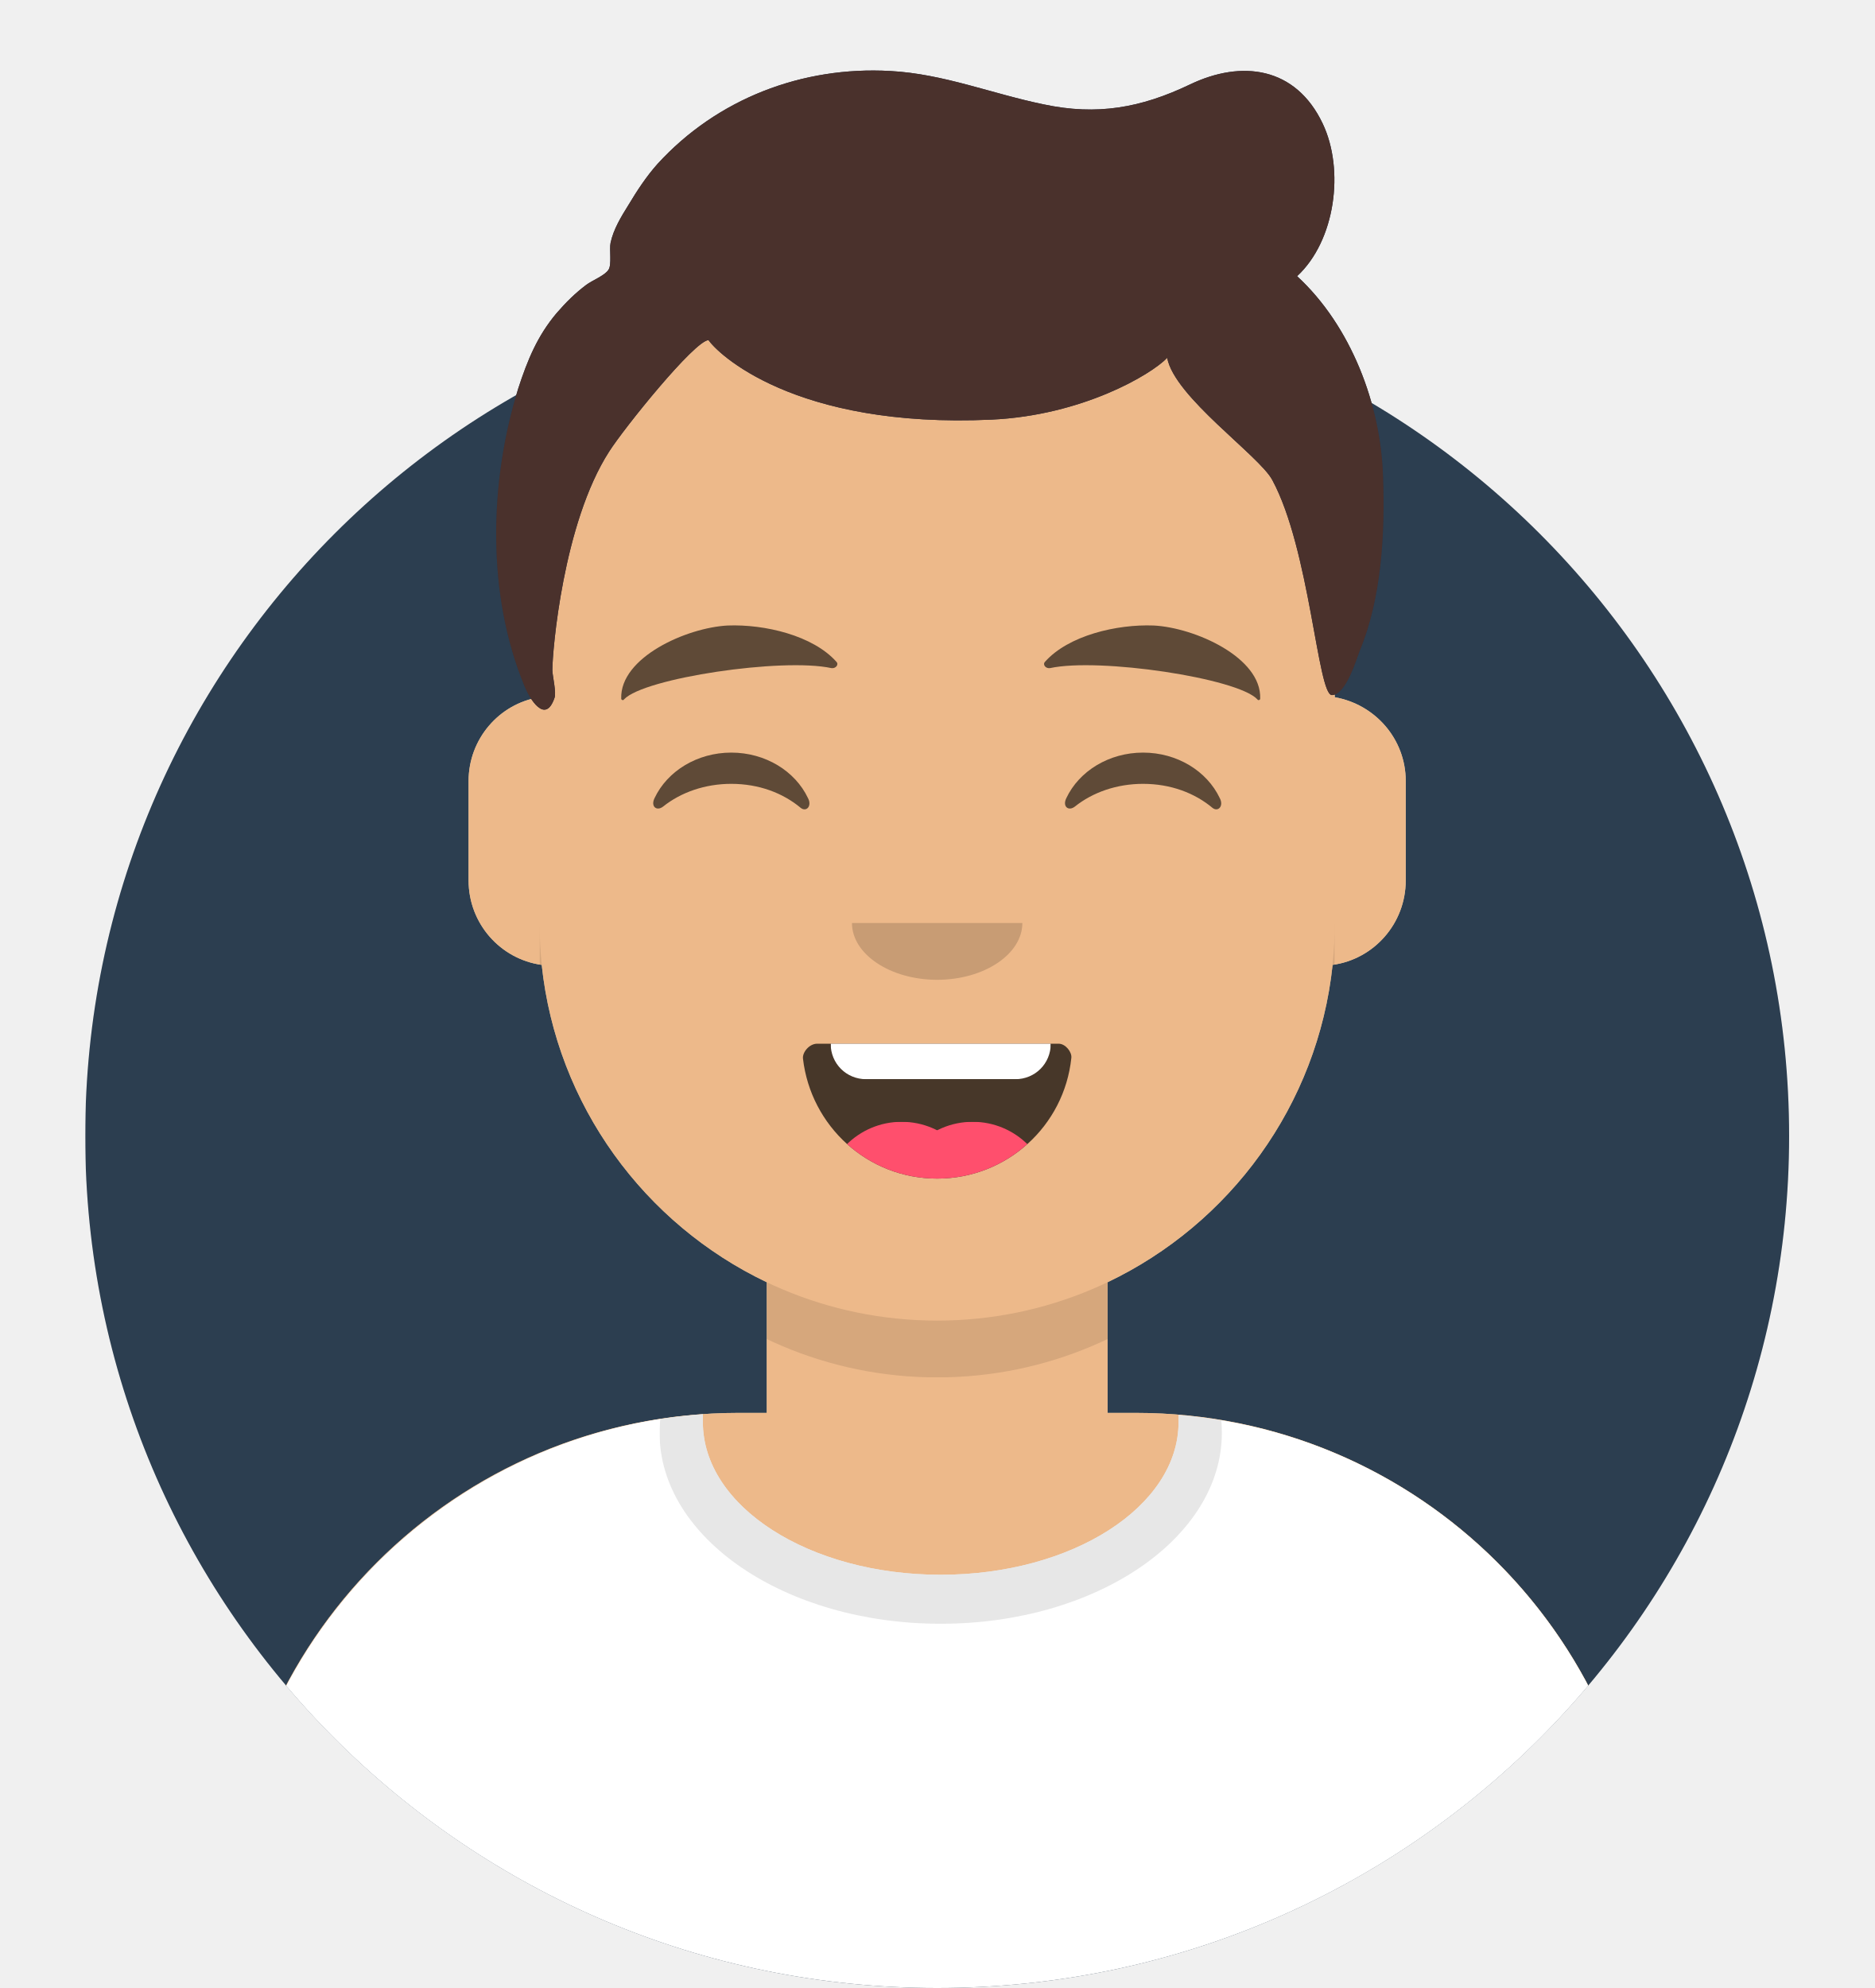
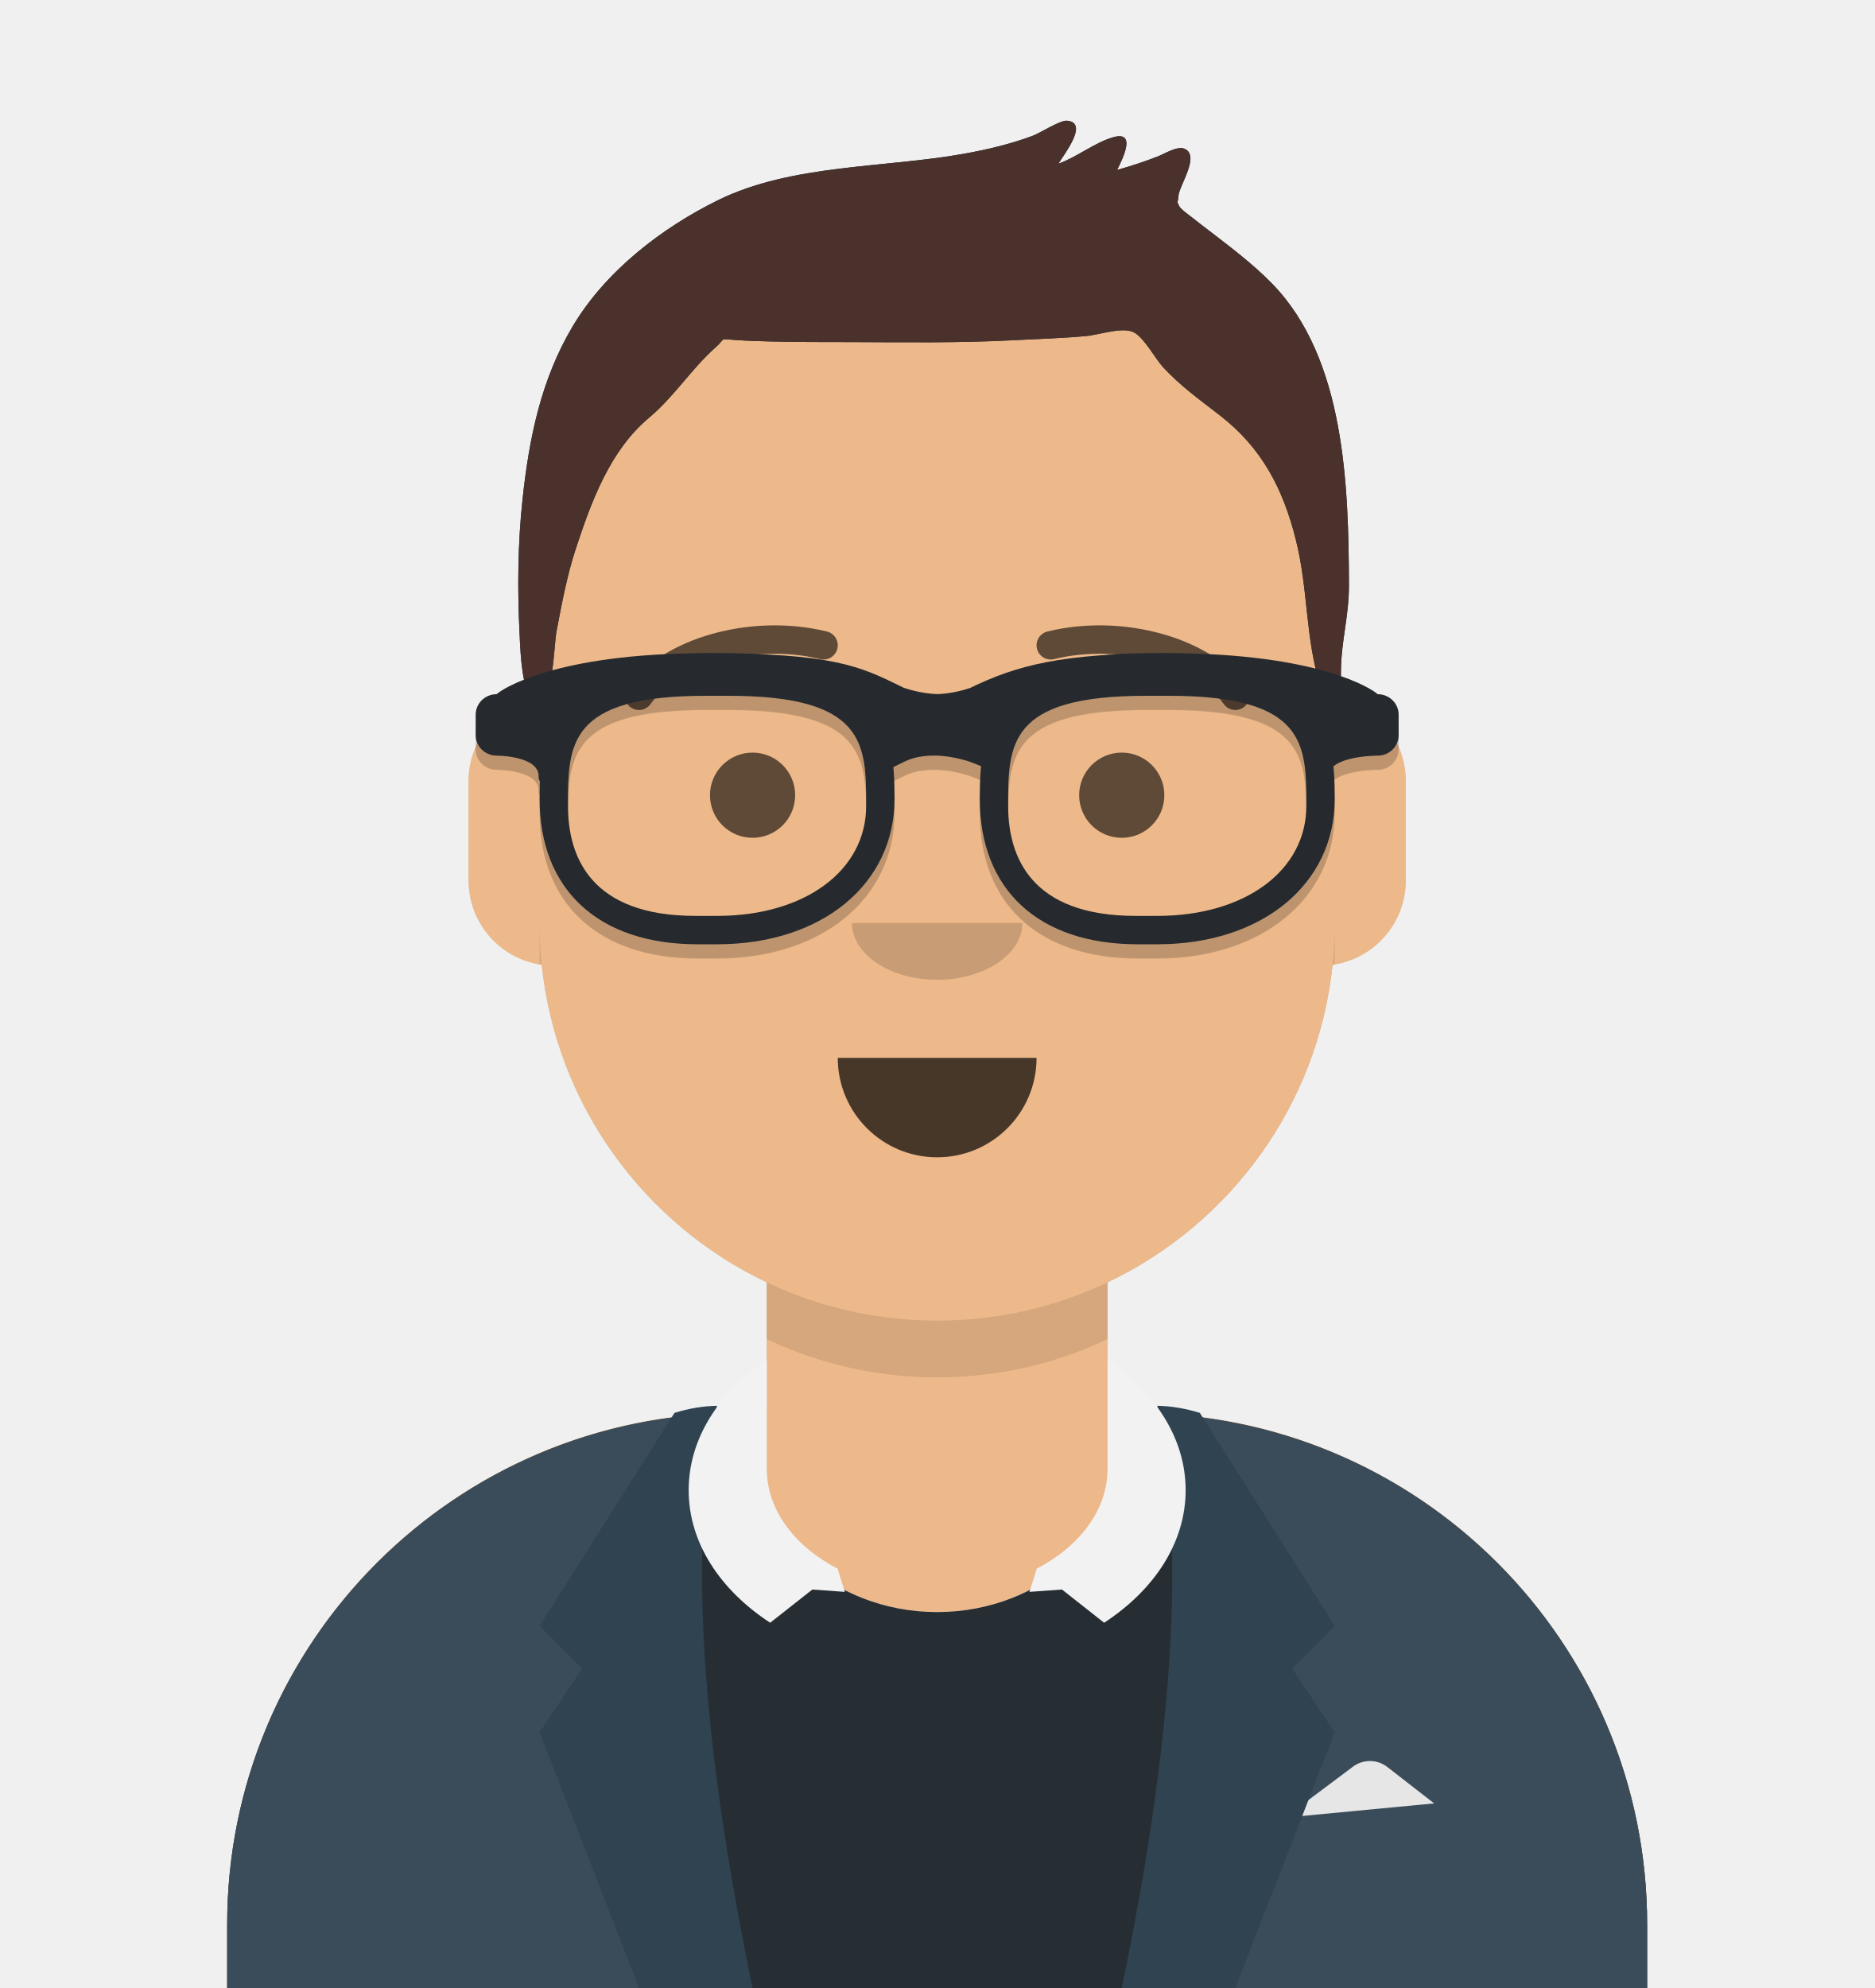
- <svg xmlns="http://www.w3.org/2000/svg" version="1.1" id="Layer_1" x="0px" y="0px" viewBox="0 0 264 280" style="enable-background:new 0 0 264 280;" xml:space="preserve">
-   <style type="text/css">
- 	.st0{fill-rule:evenodd;clip-rule:evenodd;fill:#E6E6E6;}
- 	.st1{filter:url(#Adobe_OpacityMaskFilter);}
- 	.st2{fill-rule:evenodd;clip-rule:evenodd;fill:#FFFFFF;}
- 	.st3{mask:url(#mask-2_1_);}
- 	.st4{fill-rule:evenodd;clip-rule:evenodd;fill:#2C3E50;}
- 	.st5{filter:url(#Adobe_OpacityMaskFilter_1_);}
- 	.st6{mask:url(#mask-4_1_);}
- 	.st7{fill-rule:evenodd;clip-rule:evenodd;fill:#D0C6AC;}
- 	.st8{filter:url(#Adobe_OpacityMaskFilter_2_);}
- 	.st9{mask:url(#mask-6_1_);}
- 	.st10{fill-rule:evenodd;clip-rule:evenodd;fill:#EDB98A;}
- 	.st11{filter:url(#Adobe_OpacityMaskFilter_3_);}
- 	.st12{mask:url(#mask-6_2_);fill-rule:evenodd;clip-rule:evenodd;fill-opacity:0.1;}
- 	.st13{filter:url(#Adobe_OpacityMaskFilter_4_);}
- 	.st14{mask:url(#react-mask-952_1_);}
- 	.st15{filter:url(#Adobe_OpacityMaskFilter_5_);}
- 	.st16{opacity:0.6;mask:url(#react-mask-952_2_);}
- 	.st17{fill-rule:evenodd;clip-rule:evenodd;fill-opacity:0.16;}
- 	.st18{fill-rule:evenodd;clip-rule:evenodd;fill-opacity:0.7;}
- 	.st19{filter:url(#Adobe_OpacityMaskFilter_6_);}
- 	.st20{mask:url(#react-mask-934_1_);fill-rule:evenodd;clip-rule:evenodd;fill:#FFFFFF;}
- 	.st21{filter:url(#Adobe_OpacityMaskFilter_7_);}
- 	.st22{mask:url(#react-mask-934_2_);}
- 	.st23{fill-rule:evenodd;clip-rule:evenodd;fill:#FF4F6D;}
- 	.st24{fill-rule:evenodd;clip-rule:evenodd;fill-opacity:0.6;}
- 	.st25{filter:url(#Adobe_OpacityMaskFilter_8_);}
- 	.st26{mask:url(#react-mask-925_1_);}
- 	.st27{fill-rule:evenodd;clip-rule:evenodd;fill:#28354B;}
- 	.st28{filter:url(#Adobe_OpacityMaskFilter_9_);}
- 	.st29{mask:url(#react-mask-924_1_);}
- 	.st30{fill-rule:evenodd;clip-rule:evenodd;fill:#4A312C;}
- </style>
-   <g>
-     <g transform="translate(-825, -1100)">
+ <svg xmlns="http://www.w3.org/2000/svg" xmlns:xlink="http://www.w3.org/1999/xlink" width="264px" height="280px" viewBox="0 0 264 280" version="1.1">
+   <defs>
+     <circle id="react-path-1" cx="120" cy="120" r="120" />
+     <path d="M12,160 C12,226.274 65.726,280 132,280 C198.274,280 252,226.274 252,160 L264,160 L264,-1.42108547e-14 L-3.19744231e-14,-1.42108547e-14 L-3.19744231e-14,160 L12,160 Z" id="react-path-2" />
+     <path d="M124,144.611 L124,163 L128,163 L128,163 C167.765,163 200,195.235 200,235 L200,244 L0,244 L0,235 C-4.86974701e-15,195.235 32.235,163 72,163 L72,163 L76,163 L76,144.611 C58.763,136.422 46.372,119.687 44.305,99.881 C38.48,99.058 34,94.052 34,88 L34,74 C34,68.054 38.325,63.118 44,62.166 L44,56 L44,56 C44,25.072 69.072,5.68137151e-15 100,0 L100,0 L100,0 C130.928,-5.68137151e-15 156,25.072 156,56 L156,62.166 C161.675,63.118 166,68.054 166,74 L166,88 C166,94.052 161.52,99.058 155.695,99.881 C153.628,119.687 141.237,136.422 124,144.611 Z" id="react-path-3" />
+   </defs>
+   <g id="Avataaar" stroke="none" stroke-width="1" fill="none" fill-rule="evenodd">
+     <g transform="translate(-825, -1100)" id="Avataaar/Circle">
      <g transform="translate(825, 1100)">
-         <g id="Circle" transform="translate(12, 40)">
-           <g id="Circle-Background">
-             <circle class="st0" cx="120" cy="120" r="120" />
-           </g>
-           <defs>
-             <filter id="Adobe_OpacityMaskFilter" filterUnits="userSpaceOnUse" x="0" y="0" width="240" height="240">
-               <feColorMatrix type="matrix" values="1 0 0 0 0  0 1 0 0 0  0 0 1 0 0  0 0 0 1 0" />
-             </filter>
-           </defs>
-           <mask maskUnits="userSpaceOnUse" x="0" y="0" width="240" height="240" id="mask-2_1_">
-             <g class="st1">
-               <circle id="path-1_1_" class="st2" cx="120" cy="120" r="120" />
-             </g>
-           </mask>
-           <g class="st3">
-             <rect class="st4" width="240" height="240" />
-           </g>
-         </g>
-         <g id="Mask">
- 			</g>
-         <defs>
-           <filter id="Adobe_OpacityMaskFilter_1_" filterUnits="userSpaceOnUse" x="-1" y="0" width="265" height="280">
-             <feColorMatrix type="matrix" values="1 0 0 0 0  0 1 0 0 0  0 0 1 0 0  0 0 0 1 0" />
-           </filter>
-         </defs>
-         <mask maskUnits="userSpaceOnUse" x="-1" y="0" width="265" height="280" id="mask-4_1_">
-           <g class="st5">
-             <path id="path-3_1_" class="st2" d="M12,160c0,66.3,53.7,120,120,120s120-53.7,120-120h12V0H0v160H12z" />
-           </g>
-         </mask>
-         <g id="Avataaar" class="st6">
+         <g id="Mask" />
+         <g id="Avataaar" stroke-width="1" fill-rule="evenodd" mask="url(#react-mask-5)">
          <g id="Body" transform="translate(32, 36)">
-             <g>
-               <path class="st7" d="M124,144.6V163h4l0,0c39.8,0,72,32.2,72,72v9H0v-9c0-39.8,32.2-72,72-72l0,0h4v-18.4        c-17.2-8.2-29.6-24.9-31.7-44.7C38.5,99.1,34,94.1,34,88V74c0-5.9,4.3-10.9,10-11.8V56l0,0c0-30.9,25.1-56,56-56l0,0l0,0        c30.9,0,56,25.1,56,56v6.2c5.7,1,10,5.9,10,11.8v14c0,6.1-4.5,11.1-10.3,11.9C153.6,119.7,141.2,136.4,124,144.6z" />
-             </g>
-             <defs>
-               <filter id="Adobe_OpacityMaskFilter_2_" filterUnits="userSpaceOnUse" x="-32" y="0" width="264" height="244">
-                 <feColorMatrix type="matrix" values="1 0 0 0 0  0 1 0 0 0  0 0 1 0 0  0 0 0 1 0" />
-               </filter>
-             </defs>
-             <mask maskUnits="userSpaceOnUse" x="-32" y="0" width="264" height="244" id="mask-6_1_">
-               <g class="st8">
-                 <path id="path-5_1_" class="st2" d="M124,144.6V163h4l0,0c39.8,0,72,32.2,72,72v9H0v-9c0-39.8,32.2-72,72-72l0,0h4v-18.4         c-17.2-8.2-29.6-24.9-31.7-44.7C38.5,99.1,34,94.1,34,88V74c0-5.9,4.3-10.9,10-11.8V56l0,0c0-30.9,25.1-56,56-56l0,0l0,0         c30.9,0,56,25.1,56,56v6.2c5.7,1,10,5.9,10,11.8v14c0,6.1-4.5,11.1-10.3,11.9C153.6,119.7,141.2,136.4,124,144.6z" />
-               </g>
+             <mask id="react-mask-6" fill="white">
+               <use xlink:href="#react-path-3" />
            </mask>
-             <g class="st9">
-               <g id="Color" transform="translate(-32, 0)">
-                 <rect class="st10" width="264" height="244" />
+             <use fill="#D0C6AC" xlink:href="#react-path-3" />
+             <g id="Skin/👶🏽-03-Brown" mask="url(#react-mask-6)" fill="#EDB98A">
+               <g transform="translate(0, 0)" id="Color">
+                 <rect x="0" y="0" width="264" height="280" />
              </g>
            </g>
+             <path d="M156,79 L156,102 C156,132.928 130.928,158 100,158 C69.072,158 44,132.928 44,102 L44,79 L44,94 C44,124.928 69.072,150 100,150 C130.928,150 156,124.928 156,94 L156,79 Z" id="Neck-Shadow" fill-opacity="0.1" fill="#000000" mask="url(#react-mask-6)" />
+           </g>
+           <g id="Clothing/Blazer-+-Sweater" transform="translate(0, 170)">
            <defs>
-               <filter id="Adobe_OpacityMaskFilter_3_" filterUnits="userSpaceOnUse" x="44" y="79" width="112" height="79">
-                 <feColorMatrix type="matrix" values="1 0 0 0 0  0 1 0 0 0  0 0 1 0 0  0 0 0 1 0" />
-               </filter>
+               <path d="M105.192,29.052 L104,29.052 L104,29.052 C64.235,29.052 32,61.287 32,101.052 L32,110 L232,110 L232,101.052 C232,61.287 199.765,29.052 160,29.052 L160,29.052 L158.808,29.052 C158.935,30.035 159,31.036 159,32.052 C159,45.859 146.912,57.052 132,57.052 C117.088,57.052 105,45.859 105,32.052 C105,31.036 105.065,30.035 105.192,29.052 Z" id="react-path-69" />
            </defs>
-             <mask maskUnits="userSpaceOnUse" x="44" y="79" width="112" height="79" id="mask-6_2_">
-               <g class="st11">
-                 <path id="path-5_2_" class="st2" d="M124,144.6V163h4l0,0c39.8,0,72,32.2,72,72v9H0v-9c0-39.8,32.2-72,72-72l0,0h4v-18.4         c-17.2-8.2-29.6-24.9-31.7-44.7C38.5,99.1,34,94.1,34,88V74c0-5.9,4.3-10.9,10-11.8V56l0,0c0-30.9,25.1-56,56-56l0,0l0,0         c30.9,0,56,25.1,56,56v6.2c5.7,1,10,5.9,10,11.8v14c0,6.1-4.5,11.1-10.3,11.9C153.6,119.7,141.2,136.4,124,144.6z" />
-               </g>
+             <mask id="react-mask-70" fill="white">
+               <use xlink:href="#react-path-69" />
            </mask>
-             <path id="Neck-Shadow" class="st12" d="M156,79v23c0,30.9-25.1,56-56,56s-56-25.1-56-56V79v15c0,30.9,25.1,56,56,56       s56-25.1,56-56V79z" />
+             <use id="Clothes" fill="#E6E6E6" fill-rule="evenodd" xlink:href="#react-path-69" />
+             <g id="Color/Palette/Black" mask="url(#react-mask-70)" fill-rule="evenodd" fill="#262E33">
+               <rect id="🖍Color" x="0" y="0" width="264" height="110" />
+             </g>
+             <g id="Blazer" stroke-width="1" fill-rule="evenodd" transform="translate(32, 28)">
+               <path d="M68.785,1.122 C30.512,2.804 1.24427139e-14,34.365 0,73.052 L0,82 L69.362,82 C65.961,69.92 64,55.709 64,40.5 C64,26.173 65.74,12.731 68.785,1.122 Z M131.638,82 L200,82 L200,73.052 C200,34.707 170.025,3.363 132.229,1.174 C135.265,12.771 137,26.194 137,40.5 C137,55.709 135.039,69.92 131.638,82 Z" id="Saco" fill="#3A4C5A" />
+               <path d="M149,58 L158.556,50.833 L158.556,50.833 C159.999,49.751 161.988,49.768 163.412,50.876 L170,56 L149,58 Z" id="Pocket-hanky" fill="#E6E6E6" />
+               <path d="M69,1.13686838e-13 C65,19.333 66.667,46.667 74,82 L58,82 L44,46 L50,37 L44,31 L63,1 C65.028,0.369 67.028,0.036 69,1.13686838e-13 Z" id="Wing" fill="#2F4351" />
+               <path d="M151,1.13686838e-13 C147,19.333 148.667,46.667 156,82 L140,82 L126,46 L132,37 L126,31 L145,1 C147.028,0.369 149.028,0.036 151,1.13686838e-13 Z" id="Wing" fill="#2F4351" transform="translate(141, 41) scale(-1, 1) translate(-141, -41) " />
+             </g>
+             <path d="M156,21.539 C162.772,26.136 167,32.656 167,39.888 C167,47.289 162.572,53.945 155.52,58.556 L149.579,53.876 L145,54.208 L146,51.057 L145.922,50.996 C152.022,47.853 156,42.7 156,36.877 L156,21.539 Z M108,21.539 C101.228,26.136 97,32.656 97,39.888 C97,47.289 101.428,53.945 108.48,58.556 L114.421,53.876 L119,54.208 L118,51.057 L118.078,50.996 C111.978,47.853 108,42.7 108,36.877 L108,21.539 Z" id="Collar" fill="#F2F2F2" fill-rule="evenodd" />
          </g>
-           <g transform="translate(0, 170)">
-             <g id="Clothes">
-               <path class="st0" d="M166,29.3c37,3,66,34,66,71.8v8.9H32v-8.9C32,63,61.6,31.8,99,29.2c0,0.4,0,0.7,0,1.1        c0,11.9,15,21.5,33.5,21.5S166,42.2,166,30.3C166,30,166,29.6,166,29.3z" />
+           <g id="Face" transform="translate(76, 82)" fill="#000000">
+             <g id="Mouth/Default" transform="translate(2, 52)" fill-opacity="0.7">
+               <path d="M40,15 C40,22.732 46.268,29 54,29 L54,29 C61.732,29 68,22.732 68,15" id="Mouth" />
            </g>
-             <defs>
-               <filter id="Adobe_OpacityMaskFilter_4_" filterUnits="userSpaceOnUse" x="0" y="0" width="264" height="110">
-                 <feColorMatrix type="matrix" values="1 0 0 0 0  0 1 0 0 0  0 0 1 0 0  0 0 0 1 0" />
-               </filter>
-             </defs>
-             <mask maskUnits="userSpaceOnUse" x="0" y="0" width="264" height="110" id="react-mask-952_1_">
-               <g class="st13">
-                 <path id="react-path-951_1_" class="st2" d="M166,29.3c37,3,66,34,66,71.8v8.9H32v-8.9C32,63,61.6,31.8,99,29.2         c0,0.4,0,0.7,0,1.1c0,11.9,15,21.5,33.5,21.5S166,42.2,166,30.3C166,30,166,29.6,166,29.3z" />
-               </g>
-             </mask>
-             <g class="st14">
-               <rect class="st2" width="264" height="110" />
+             <g id="Nose/Default" transform="translate(28, 40)" fill-opacity="0.16">
+               <path d="M16,8 C16,12.418 21.373,16 28,16 L28,16 C34.627,16 40,12.418 40,8" id="Nose" />
            </g>
-             <defs>
-               <filter id="Adobe_OpacityMaskFilter_5_" filterUnits="userSpaceOnUse" x="92.9" y="4.9" width="79.3" height="53.8">
-                 <feColorMatrix type="matrix" values="1 0 0 0 0  0 1 0 0 0  0 0 1 0 0  0 0 0 1 0" />
-               </filter>
-             </defs>
-             <mask maskUnits="userSpaceOnUse" x="92.9" y="4.9" width="79.3" height="53.8" id="react-mask-952_2_">
-               <g class="st15">
-                 <path id="react-path-951_2_" class="st2" d="M166,29.3c37,3,66,34,66,71.8v8.9H32v-8.9C32,63,61.6,31.8,99,29.2         c0,0.4,0,0.7,0,1.1c0,11.9,15,21.5,33.5,21.5S166,42.2,166,30.3C166,30,166,29.6,166,29.3z" />
-               </g>
-             </mask>
-             <g id="Shadowy" class="st16">
-               <g transform="translate(92, 4)">
-                 <ellipse class="st17" cx="40.5" cy="27.8" rx="39.6" ry="26.9" />
+             <g id="Eyes/Default-😀" transform="translate(0, 8)" fill-opacity="0.6">
+               <circle id="Eye" cx="30" cy="22" r="6" />
+               <circle id="Eye" cx="82" cy="22" r="6" />
+             </g>
+             <g id="Eyebrow/Outline/Default" fill-opacity="0.6">
+               <g id="I-Browse" transform="translate(12, 6)">
+                 <path d="M3.63,11.159 C7.545,5.65 18.278,2.561 27.523,4.831 C28.596,5.095 29.679,4.439 29.942,3.366 C30.206,2.293 29.55,1.21 28.477,0.947 C17.74,-1.69 5.312,1.887 0.37,8.841 C-0.27,9.742 -0.059,10.99 0.841,11.63 C1.742,12.27 2.99,12.059 3.63,11.159 Z" id="Eyebrow" fill-rule="nonzero" />
+                 <path d="M61.63,11.159 C65.545,5.65 76.278,2.561 85.523,4.831 C86.596,5.095 87.679,4.439 87.942,3.366 C88.206,2.293 87.55,1.21 86.477,0.947 C75.74,-1.69 63.312,1.887 58.37,8.841 C57.73,9.742 57.941,10.99 58.841,11.63 C59.742,12.27 60.99,12.059 61.63,11.159 Z" id="Eyebrow" fill-rule="nonzero" transform="translate(73.00015, 6.039198) scale(-1, 1) translate(-73.00015, -6.039198) " />
              </g>
            </g>
          </g>
-           <g id="Face" transform="translate(76, 82)">
-             <g transform="translate(2, 52)">
-               <g id="Mouth">
-                 <path class="st18" d="M35.1,15.1C36.2,24.6,44.2,32,54,32c9.8,0,17.9-7.4,18.9-17c0.1-0.8-0.8-2-1.8-2c-14.9,0-26.3,0-34,0         C36,13,35,14.2,35.1,15.1z" />
-               </g>
-               <defs>
-                 <filter id="Adobe_OpacityMaskFilter_6_" filterUnits="userSpaceOnUse" x="39" y="2" width="31" height="16">
-                   <feColorMatrix type="matrix" values="1 0 0 0 0  0 1 0 0 0  0 0 1 0 0  0 0 0 1 0" />
-                 </filter>
-               </defs>
-               <mask maskUnits="userSpaceOnUse" x="39" y="2" width="31" height="16" id="react-mask-934_1_">
-                 <g class="st19">
-                   <path id="react-path-933_1_" class="st2" d="M35.1,15.1C36.2,24.6,44.2,32,54,32c9.8,0,17.9-7.4,18.9-17          c0.1-0.8-0.8-2-1.8-2c-14.9,0-26.3,0-34,0C36,13,35,14.2,35.1,15.1z" />
-                 </g>
-               </mask>
-               <path id="Teeth" class="st20" d="M44,2h21c2.8,0,5,2.2,5,5v6c0,2.8-2.2,5-5,5H44c-2.8,0-5-2.2-5-5V7C39,4.2,41.2,2,44,2z" />
-               <defs>
-                 <filter id="Adobe_OpacityMaskFilter_7_" filterUnits="userSpaceOnUse" x="38" y="24" width="32" height="22">
-                   <feColorMatrix type="matrix" values="1 0 0 0 0  0 1 0 0 0  0 0 1 0 0  0 0 0 1 0" />
-                 </filter>
-               </defs>
-               <mask maskUnits="userSpaceOnUse" x="38" y="24" width="32" height="22" id="react-mask-934_2_">
-                 <g class="st21">
-                   <path id="react-path-933_2_" class="st2" d="M35.1,15.1C36.2,24.6,44.2,32,54,32c9.8,0,17.9-7.4,18.9-17          c0.1-0.8-0.8-2-1.8-2c-14.9,0-26.3,0-34,0C36,13,35,14.2,35.1,15.1z" />
-                 </g>
-               </mask>
-               <g id="Tongue" class="st22">
-                 <g transform="translate(38, 24)">
-                   <circle class="st23" cx="11" cy="11" r="11" />
-                   <circle class="st23" cx="21" cy="11" r="11" />
-                 </g>
-               </g>
-             </g>
-             <g transform="translate(28, 40)">
-               <path id="Nose" class="st17" d="M16,8c0,4.4,5.4,8,12,8l0,0c6.6,0,12-3.6,12-8" />
-             </g>
-             <g transform="translate(0, 8)">
-               <path id="Squint" class="st24" d="M16.2,22.4C18,18.6,22.2,16,27,16c4.8,0,9,2.6,10.8,6.4c0.6,1.1-0.2,2-1,1.4        c-2.5-2.1-5.9-3.4-9.8-3.4c-3.7,0-7.1,1.2-9.6,3.2C16.5,24.3,15.6,23.6,16.2,22.4z" />
-               <path class="st24" d="M74.2,22.4C76,18.6,80.2,16,85,16c4.8,0,9,2.6,10.8,6.4c0.6,1.1-0.2,2-1,1.4c-2.5-2.1-5.9-3.4-9.8-3.4        c-3.7,0-7.1,1.2-9.6,3.2C74.5,24.3,73.6,23.6,74.2,22.4z" />
-             </g>
-             <g>
-               <path id="Eyebrow" class="st24" d="M26.5,6.1c-5.8,0.3-15.2,4.5-15,10.3c0,0.2,0.3,0.3,0.4,0.1c2.8-3,22.3-5.9,29.2-4.4        c0.6,0.1,1.1-0.5,0.7-0.9C38.5,7.5,31.7,5.9,26.5,6.1" />
-               <path class="st24" d="M86.5,6.1c5.8,0.3,15.2,4.5,15,10.3c0,0.2-0.3,0.3-0.4,0.1c-2.8-3-22.3-5.9-29.2-4.4        c-0.6,0.1-1.1-0.5-0.7-0.9C74.5,7.5,81.3,5.9,86.5,6.1" />
-             </g>
-           </g>
-           <g id="Top">
+           <g id="Top" stroke-width="1" fill-rule="evenodd">
            <defs>
-               <filter id="Adobe_OpacityMaskFilter_8_" filterUnits="userSpaceOnUse" x="-1" y="0" width="264" height="280">
-                 <feColorMatrix type="matrix" values="1 0 0 0 0  0 1 0 0 0  0 0 1 0 0  0 0 0 1 0" />
+               <rect id="react-path-39" x="0" y="0" width="264" height="280" />
+               <path d="M180.15,39.92 C177.39,37.1 174.186,34.707 171.069,32.307 C170.382,31.777 169.683,31.261 169.011,30.712 C168.858,30.587 167.292,29.466 167.105,29.053 C166.654,28.06 166.915,28.833 166.977,27.649 C167.056,26.151 170.111,21.919 167.831,20.949 C166.828,20.522 165.04,21.658 164.078,22.033 C162.196,22.767 160.292,23.393 158.347,23.933 C159.279,22.076 161.055,18.359 157.716,19.354 C155.114,20.129 152.69,22.122 150.076,23.059 C150.941,21.642 154.4,17.248 151.274,17.002 C150.302,16.926 147.471,18.75 146.424,19.14 C143.287,20.305 140.083,21.059 136.79,21.653 C125.592,23.671 112.497,23.095 102.137,28.193 C94.149,32.124 86.263,38.222 81.648,45.988 C77.201,53.473 75.538,61.664 74.607,70.241 C73.924,76.536 73.868,83.043 74.188,89.36 C74.292,91.43 74.525,100.971 77.532,98.081 C79.03,96.642 79.019,90.828 79.396,88.86 C80.147,84.945 80.87,81.013 82.122,77.223 C84.328,70.544 86.931,63.43 92.427,58.83 C95.954,55.878 98.431,51.889 101.806,48.911 C103.322,47.574 102.165,47.713 104.603,47.889 C106.241,48.006 107.885,48.051 109.526,48.094 C113.322,48.193 117.124,48.168 120.921,48.181 C128.568,48.209 136.179,48.317 143.819,47.916 C147.214,47.739 150.618,47.642 154.004,47.328 C155.895,47.153 159.251,45.941 160.808,46.867 C162.233,47.714 163.713,50.482 164.736,51.615 C167.154,54.294 170.036,56.339 172.862,58.535 C178.757,63.115 181.732,68.867 183.523,76.023 C185.306,83.153 184.806,89.768 187.013,96.785 C187.402,98.018 188.429,100.145 189.695,98.239 C189.93,97.885 189.87,95.939 189.87,94.819 C189.87,90.3 191.014,86.908 191,82.359 C190.944,68.527 190.496,50.491 180.15,39.92 Z" id="react-path-38" />
+               <filter x="-0.8%" y="-2.0%" width="101.5%" height="108.0%" filterUnits="objectBoundingBox" id="react-filter-35">
+                 <feOffset dx="0" dy="2" in="SourceAlpha" result="shadowOffsetOuter1" />
+                 <feColorMatrix values="0 0 0 0 0   0 0 0 0 0   0 0 0 0 0  0 0 0 0.16 0" type="matrix" in="shadowOffsetOuter1" result="shadowMatrixOuter1" />
+                 <feMerge>
+                   <feMergeNode in="shadowMatrixOuter1" />
+                   <feMergeNode in="SourceGraphic" />
+                 </feMerge>
              </filter>
            </defs>
-             <mask maskUnits="userSpaceOnUse" x="-1" y="0" width="264" height="280" id="react-mask-925_1_">
-               <g class="st25">
-                 <rect id="react-path-927_1_" class="st2" width="264" height="280" />
-               </g>
+             <mask id="react-mask-37" fill="white">
+               <use xlink:href="#react-path-39" />
            </mask>
-             <g class="st26">
+             <g id="Mask" />
+             <g id="Top/Short-Hair/Short-Flat" mask="url(#react-mask-37)">
              <g transform="translate(-1, 0)">
-                 <g id="Short-Hair">
-                   <path class="st27" d="M183.7,38.9c5.4-5,6.7-15,3.6-21.5c-3.8-8-11.4-9-18.7-5.5c-6.9,3.3-13.1,4.4-20.6,2.8          c-7.3-1.5-14.1-4.3-21.6-4.7C114,9.3,102,13.9,93.6,23.1c-1.6,1.8-2.9,3.8-4.1,5.8c-1,1.6-2.1,3.4-2.5,5.3          c-0.2,0.9,0.2,3.1-0.3,3.8c-0.5,0.8-2.3,1.5-3.1,2.1c-1.6,1.2-2.9,2.5-4.2,4c-2.7,3.2-4.1,6.6-5.4,10.6          c-4.1,13.2-4.5,29,0.9,42c0.7,1.7,2.9,5.4,4.2,1.6c0.3-0.7-0.3-3.2-0.3-3.9c0-2.7,1.5-20.7,8-30.8c2.1-3.3,12-15.6,14-15.7          c1.1,1.7,11.9,12.5,39.9,11.2c12.7-0.6,22.4-6.3,24.7-8.7c1,5.5,13,13.8,14.8,17.2c5.3,9.8,6.4,30.3,8.4,30.3          s3.5-5.2,3.9-6.2c3.1-7.4,3.6-16.6,3.3-24.6C195.5,57,191.3,45.9,183.7,38.9z" />
+                 <mask id="react-mask-36" fill="white">
+                   <use xlink:href="#react-path-38" />
+                 </mask>
+                 <use id="Short-Hair" stroke="none" fill="#1F3140" fill-rule="evenodd" xlink:href="#react-path-38" />
+                 <g id="Skin/👶🏽-03-Brown" mask="url(#react-mask-36)" fill="#4A312C">
+                   <g transform="translate(0, 0) " id="Color">
+                     <rect x="0" y="0" width="264" height="280" />
+                   </g>
                </g>
-                 <defs>
-                   <filter id="Adobe_OpacityMaskFilter_9_" filterUnits="userSpaceOnUse" x="0" y="0" width="264" height="280">
-                     <feColorMatrix type="matrix" values="1 0 0 0 0  0 1 0 0 0  0 0 1 0 0  0 0 0 1 0" />
-                   </filter>
-                 </defs>
-                 <mask maskUnits="userSpaceOnUse" x="0" y="0" width="264" height="280" id="react-mask-924_1_">
-                   <g class="st28">
-                     <path id="react-path-926_1_" class="st2" d="M183.7,38.9c5.4-5,6.7-15,3.6-21.5c-3.8-8-11.4-9-18.7-5.5           c-6.9,3.3-13.1,4.4-20.6,2.8c-7.3-1.5-14.1-4.3-21.6-4.7C114,9.3,102,13.9,93.6,23.1c-1.6,1.8-2.9,3.8-4.1,5.8           c-1,1.6-2.1,3.4-2.5,5.3c-0.2,0.9,0.2,3.1-0.3,3.8c-0.5,0.8-2.3,1.5-3.1,2.1c-1.6,1.2-2.9,2.5-4.2,4           c-2.7,3.2-4.1,6.6-5.4,10.6c-4.1,13.2-4.5,29,0.9,42c0.7,1.7,2.9,5.4,4.2,1.6c0.3-0.7-0.3-3.2-0.3-3.9           c0-2.7,1.5-20.7,8-30.8c2.1-3.3,12-15.6,14-15.7c1.1,1.7,11.9,12.5,39.9,11.2c12.7-0.6,22.4-6.3,24.7-8.7           c1,5.5,13,13.8,14.8,17.2c5.3,9.8,6.4,30.3,8.4,30.3s3.5-5.2,3.9-6.2c3.1-7.4,3.6-16.6,3.3-24.6           C195.5,57,191.3,45.9,183.7,38.9z" />
-                   </g>
-                 </mask>
-                 <g class="st29">
-                   <g transform="translate(0, 0) ">
-                     <rect class="st30" width="264" height="280" />
+                 <g id="Top/_Resources/Prescription-02" fill="none" transform="translate(62, 85)" stroke-width="1">
+                   <defs>
+                     <filter x="-0.8%" y="-2.4%" width="101.5%" height="109.8%" filterUnits="objectBoundingBox" id="react-filter-47">
+                       <feOffset dx="0" dy="2" in="SourceAlpha" result="shadowOffsetOuter1" />
+                       <feColorMatrix values="0 0 0 0 0   0 0 0 0 0   0 0 0 0 0  0 0 0 0.2 0" type="matrix" in="shadowOffsetOuter1" result="shadowMatrixOuter1" />
+                       <feMerge>
+                         <feMergeNode in="shadowMatrixOuter1" />
+                         <feMergeNode in="SourceGraphic" />
+                       </feMerge>
+                     </filter>
+                   </defs>
+                   <g id="Wayfarers" filter="url(#react-filter-47)" transform="translate(6, 7)" fill="#252C2F">
+                     <path d="M34,41 L31.242,41 C17.315,41 9,33.336 9,20.5 C9,10.127 10.817,0 32.53,0 L35.47,0 C57.183,0 59,10.127 59,20.5 C59,32.569 48.721,41 34,41 Z M32.385,6 C13,6 13,12.841 13,21.502 C13,28.572 16.116,37 30.971,37 L34,37 C46.365,37 55,30.627 55,21.502 C55,12.841 55,6 35.615,6 L32.385,6 Z" id="Left" fill-rule="nonzero" />
+                     <path d="M96,41 L93.242,41 C79.315,41 71,33.336 71,20.5 C71,10.127 72.817,0 94.53,0 L97.47,0 C119.183,0 121,10.127 121,20.5 C121,32.569 110.721,41 96,41 Z M94.385,6 C75,6 75,12.841 75,21.502 C75,28.572 78.119,37 92.971,37 L96,37 C108.365,37 117,30.627 117,21.502 C117,12.841 117,6 97.615,6 L94.385,6 Z" id="Right" fill-rule="nonzero" />
+                     <path d="M2.955,5.772 C3.646,5.096 11.21,0 32.5,0 C50.351,0 54.13,1.853 59.85,4.652 L60.269,4.859 C60.667,4.999 62.7,5.69 65.079,5.766 C67.246,5.673 69.1,5.085 69.642,4.897 C76.17,1.722 82.561,0 97.5,0 C118.79,0 126.354,5.096 127.045,5.772 C128.679,5.772 130,7.062 130,8.657 L130,11.543 C130,13.139 128.679,14.429 127.045,14.429 C127.045,14.429 120.144,14.429 120.144,17.315 C120.144,20.2 118.182,13.139 118.182,11.543 L118.182,8.732 C114.579,7.353 108.128,4.786 97.5,4.786 C85.658,4.786 79.761,6.886 74.702,8.971 L74.759,9.108 L74.756,11.094 L72.539,16.444 L69.8,15.361 C69.556,15.264 69.028,15.09 68.296,14.91 C66.256,14.407 64.159,14.254 62.304,14.634 C61.624,14.774 60.992,14.984 60.413,15.267 L57.77,16.558 L55.127,11.396 L55.244,9.102 L55.325,8.907 C50.962,6.874 46.939,4.786 32.5,4.786 C21.872,4.786 15.422,7.352 11.818,8.731 L11.818,11.543 C11.818,13.139 8.864,20.2 8.864,17.315 C8.864,14.429 2.955,14.429 2.955,14.429 C1.324,14.429 0,13.139 0,11.543 L0,8.657 C0,7.062 1.324,5.772 2.955,5.772 Z" id="Stuff" fill-rule="nonzero" />
                  </g>
                </g>
              </g>
            </g>
          </g>
        </g>
      </g>
    </g>
  </g>
</svg>
